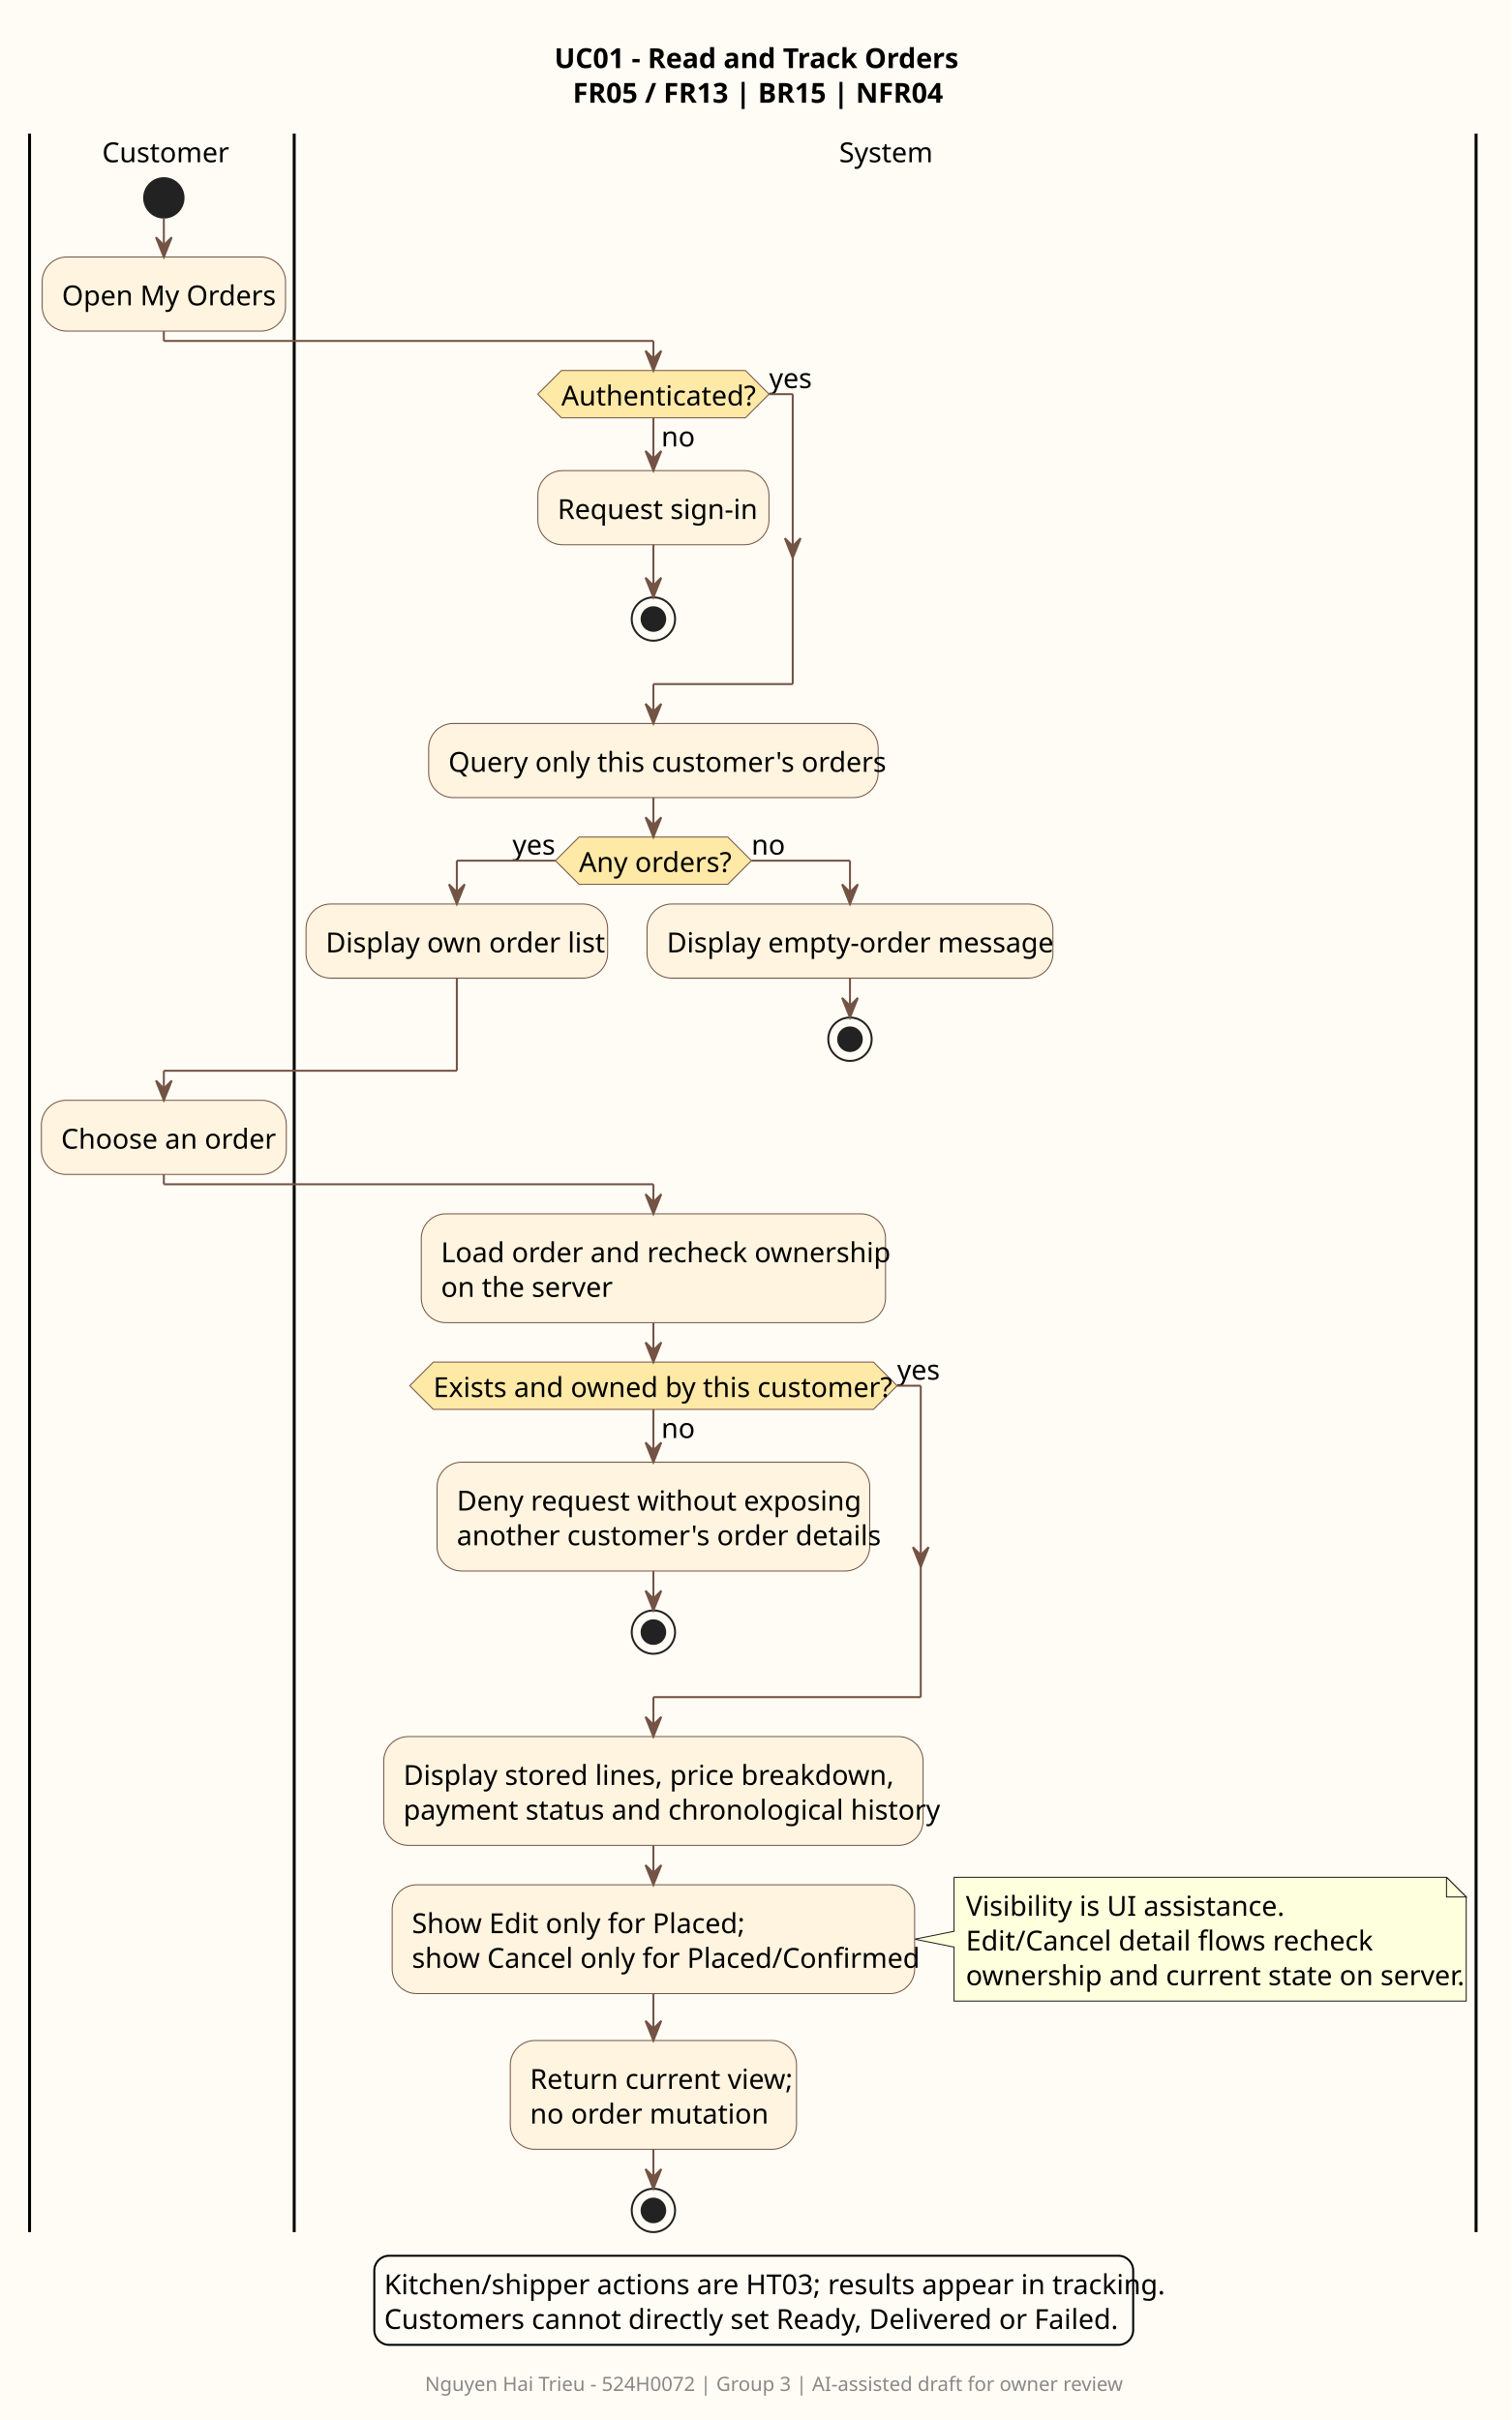
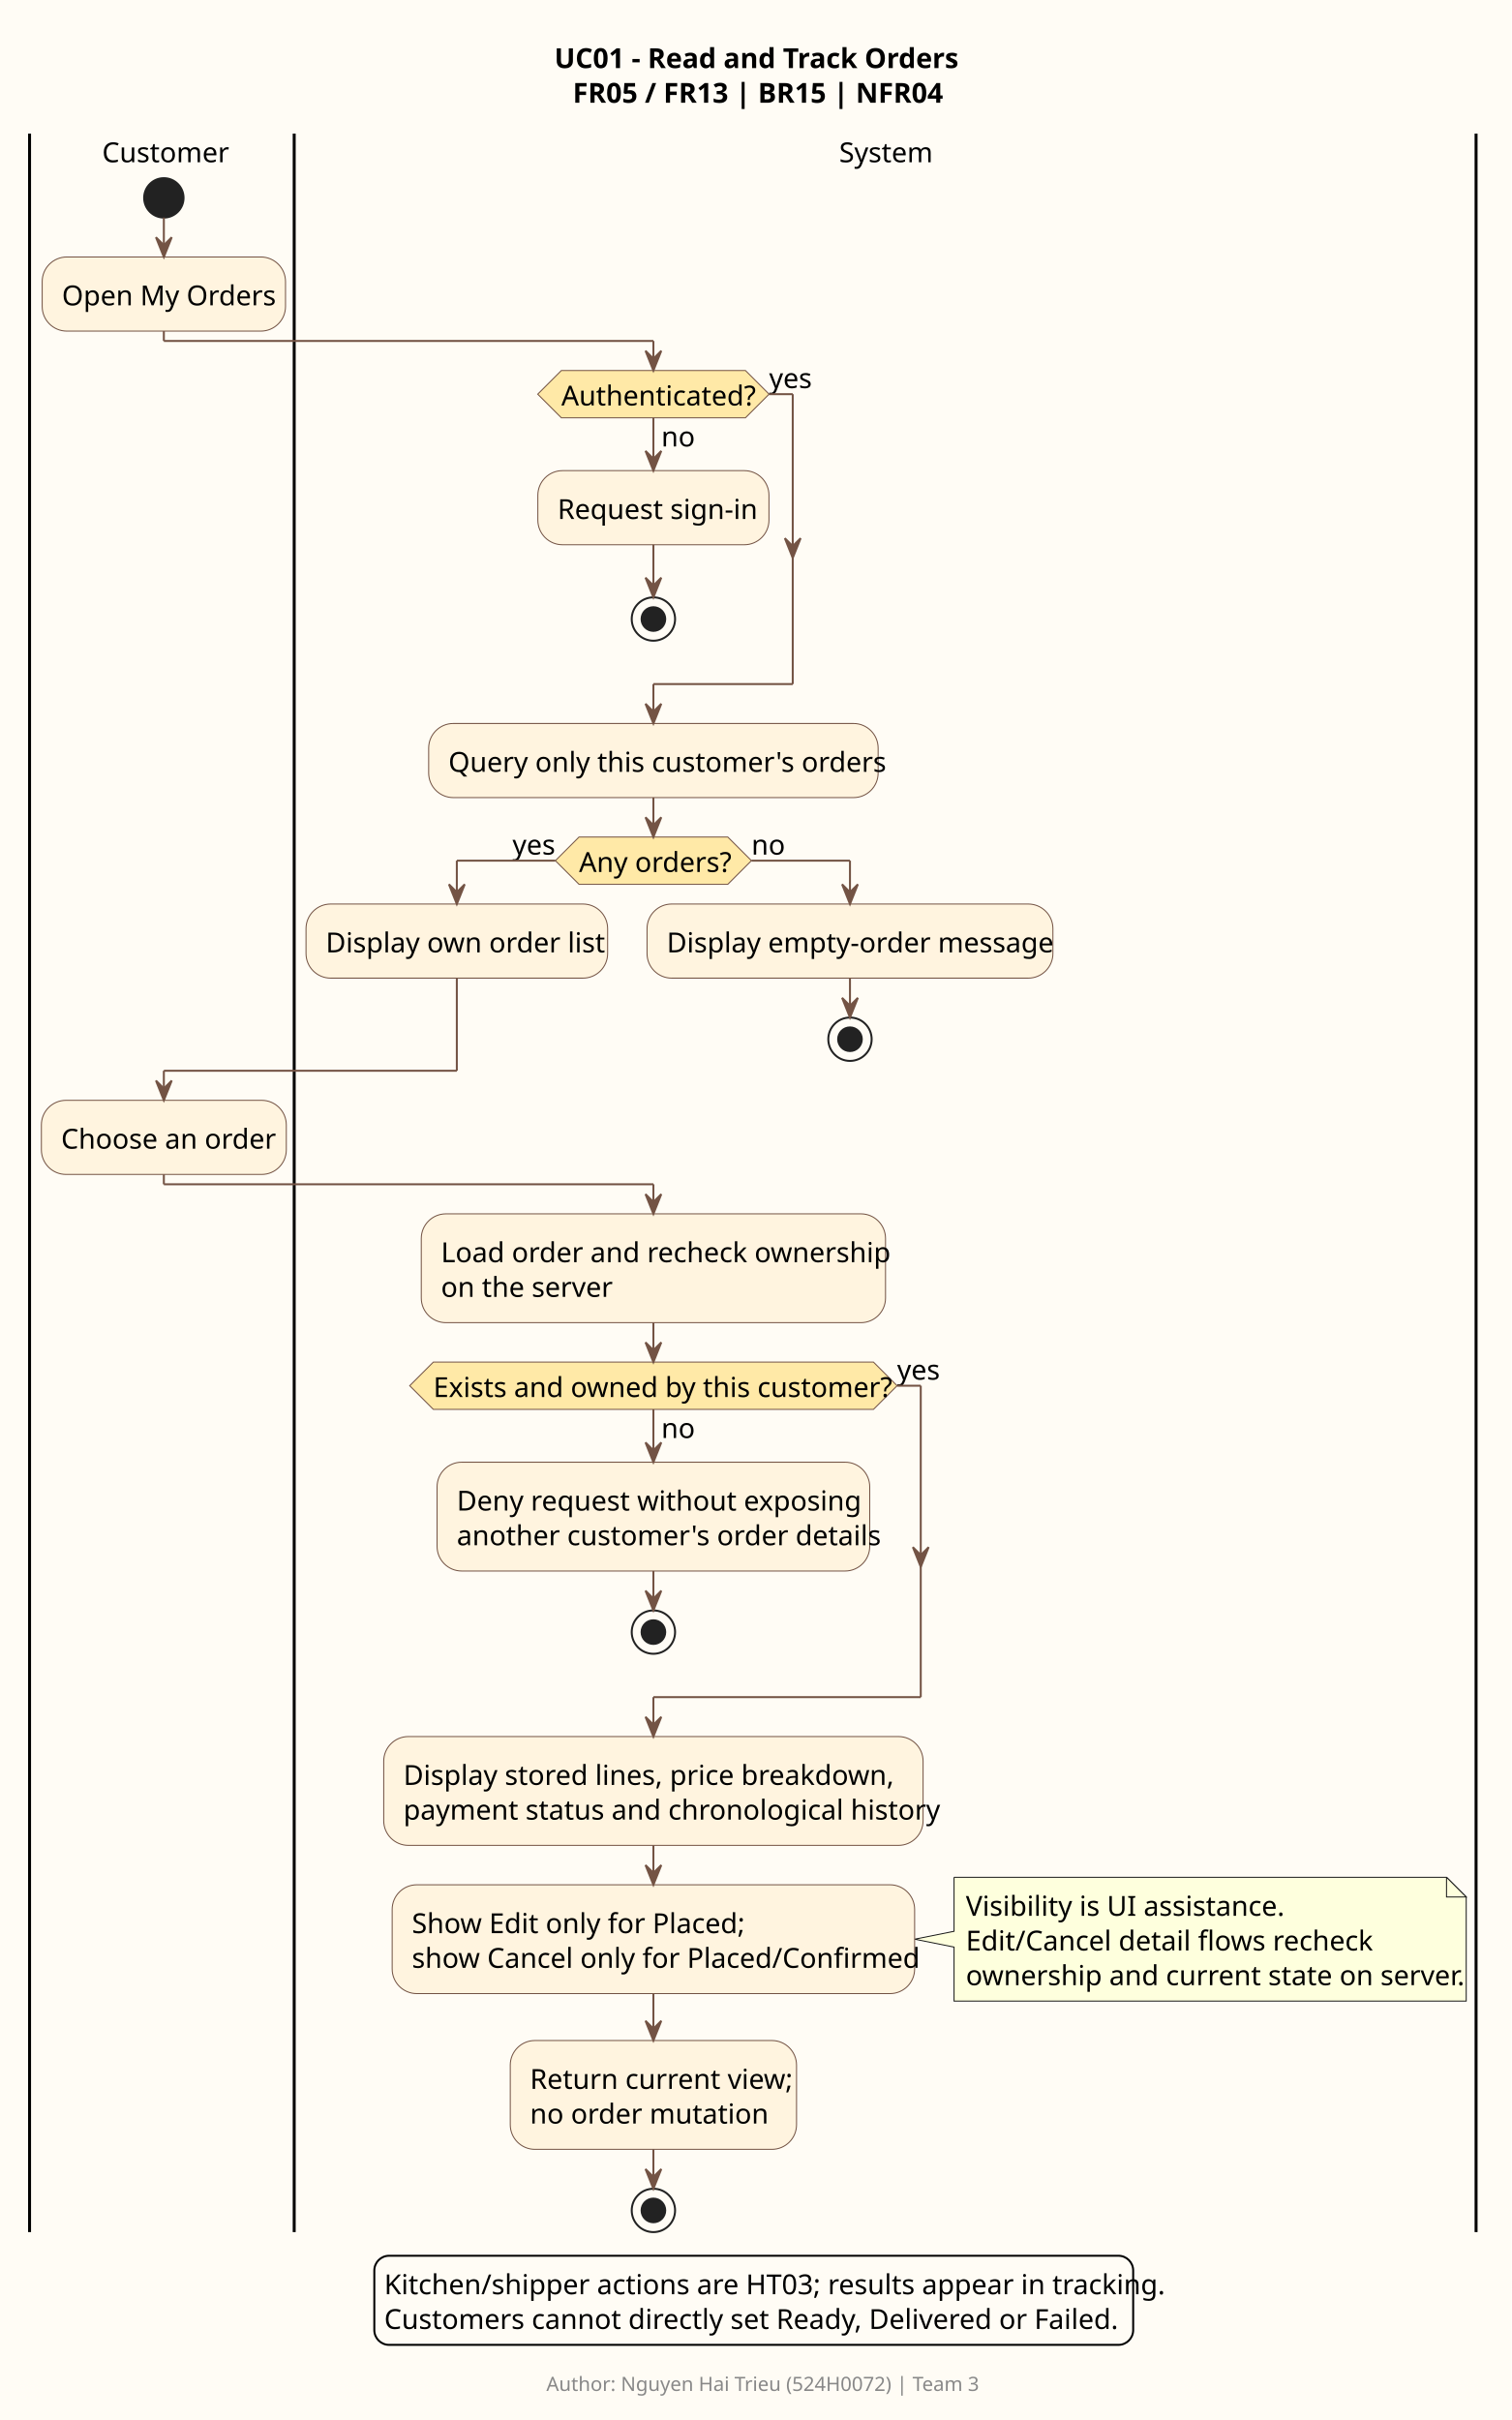
<svg xmlns="http://www.w3.org/2000/svg" contentStyleType="text/css" data-diagram-type="ACTIVITY" height="1228px" preserveAspectRatio="none" style="width:767px;height:1228px;background:#FFFCF5;" version="1.1" viewBox="0 0 767 1228" width="767px" zoomAndPan="magnify">
  <defs />
  <g>
    <rect fill="#FFFCF5" height="1228" style="stroke:none;stroke-width:1;" width="767" x="0" y="0" />
    <text fill="#000000" font-family="sans-serif" font-size="14" font-weight="bold" lengthAdjust="spacing" textLength="202.296" x="281.337" y="34.533">UC01 - Read and Track Orders</text>
    <text fill="#000000" font-family="sans-serif" font-size="14" font-weight="bold" lengthAdjust="spacing" textLength="183.668" x="290.651" y="52.143">FR05 / FR13 | BR15 | NFR04</text>
    <rect fill="none" height="17.609" style="stroke:none;stroke-width:1;" width="734.97" x="15" y="67.795" />
    <ellipse cx="83.144" cy="100.404" fill="#222222" rx="10" ry="10" style="stroke:#222222;stroke-width:1;" />
    <rect fill="#FFF4DF" height="37.609" rx="12.5" ry="12.5" style="stroke:#735344;stroke-width:0.5;" width="123.476" x="21.407" y="130.404" />
    <text fill="#000000" font-family="sans-serif" font-size="14" lengthAdjust="spacing" textLength="103.476" x="31.407" y="154.938">Open My Orders</text>
    <rect fill="#FFF4DF" height="37.609" rx="12.5" ry="12.5" style="stroke:#735344;stroke-width:0.5;" width="124.289" x="21" y="558.342" />
    <text fill="#000000" font-family="sans-serif" font-size="14" lengthAdjust="spacing" textLength="104.289" x="31" y="582.875">Choose an order</text>
    <line style="stroke:#000000;stroke-width:1.5;" x1="15" x2="15" y1="67.795" y2="1132.654" />
    <rect fill="#FFF4DF" height="37.609" rx="12.5" ry="12.5" style="stroke:#735344;stroke-width:0.5;" width="117.275" x="272.927" y="238.818" />
    <text fill="#000000" font-family="sans-serif" font-size="14" lengthAdjust="spacing" textLength="97.275" x="282.927" y="263.352">Request sign-in</text>
    <ellipse cx="331.565" cy="314.123" fill="none" rx="11" ry="11" style="stroke:#222222;stroke-width:1;" />
    <ellipse cx="331.565" cy="314.123" fill="#222222" rx="6" ry="6" style="stroke:#222222;stroke-width:1;" />
    <polygon fill="#FFE9A7" points="284.861,188.014,378.268,188.014,390.268,200.014,378.268,212.014,284.861,212.014,272.861,200.014,284.861,188.014" style="stroke:#735344;stroke-width:0.5;" />
    <text fill="#000000" font-family="sans-serif" font-size="14" lengthAdjust="spacing" textLength="15.572" x="335.565" y="226.547">no</text>
    <text fill="#000000" font-family="sans-serif" font-size="14" lengthAdjust="spacing" textLength="93.406" x="284.861" y="205.742">Authenticated?</text>
    <text fill="#000000" font-family="sans-serif" font-size="14" lengthAdjust="spacing" textLength="21.786" x="390.268" y="196.938">yes</text>
    <rect fill="#FFF4DF" height="37.609" rx="12.5" ry="12.5" style="stroke:#735344;stroke-width:0.5;" width="228.079" x="217.525" y="367.123" />
    <text fill="#000000" font-family="sans-serif" font-size="14" lengthAdjust="spacing" textLength="208.079" x="227.525" y="391.656">Query only this customer's orders</text>
    <polygon fill="#FFE9A7" points="293.823,424.732,369.306,424.732,381.306,436.732,369.306,448.732,293.823,448.732,281.823,436.732,293.823,424.732" style="stroke:#735344;stroke-width:0.5;" />
    <text fill="#000000" font-family="sans-serif" font-size="14" lengthAdjust="spacing" textLength="75.482" x="293.823" y="442.461">Any orders?</text>
    <text fill="#000000" font-family="sans-serif" font-size="14" lengthAdjust="spacing" textLength="21.786" x="260.037" y="433.656">yes</text>
    <text fill="#000000" font-family="sans-serif" font-size="14" lengthAdjust="spacing" textLength="15.572" x="381.306" y="433.656">no</text>
    <rect fill="#FFF4DF" height="37.609" rx="12.5" ry="12.5" style="stroke:#735344;stroke-width:0.5;" width="153.048" x="155.289" y="458.732" />
    <text fill="#000000" font-family="sans-serif" font-size="14" lengthAdjust="spacing" textLength="133.048" x="165.289" y="483.266">Display own order list</text>
    <rect fill="#FFF4DF" height="37.609" rx="12.5" ry="12.5" style="stroke:#735344;stroke-width:0.5;" width="205.958" x="328.337" y="458.732" />
    <text fill="#000000" font-family="sans-serif" font-size="14" lengthAdjust="spacing" textLength="185.958" x="338.337" y="483.266">Display empty-order message</text>
    <ellipse cx="431.316" cy="527.342" fill="none" rx="11" ry="11" style="stroke:#222222;stroke-width:1;" />
    <ellipse cx="431.316" cy="527.342" fill="#222222" rx="6" ry="6" style="stroke:#222222;stroke-width:1;" />
    <rect fill="#FFF4DF" height="55.219" rx="12.5" ry="12.5" style="stroke:#735344;stroke-width:0.5;" width="235.578" x="213.775" y="615.951" />
    <text fill="#000000" font-family="sans-serif" font-size="14" lengthAdjust="spacing" textLength="215.578" x="223.775" y="640.484">Load order and recheck ownership</text>
    <text fill="#000000" font-family="sans-serif" font-size="14" lengthAdjust="spacing" textLength="81.71" x="223.775" y="658.094">on the server</text>
    <rect fill="#FFF4DF" height="55.219" rx="12.5" ry="12.5" style="stroke:#735344;stroke-width:0.5;" width="219.548" x="221.791" y="741.975" />
    <text fill="#000000" font-family="sans-serif" font-size="14" lengthAdjust="spacing" textLength="191.447" x="231.791" y="766.508">Deny request without exposing</text>
    <text fill="#000000" font-family="sans-serif" font-size="14" lengthAdjust="spacing" textLength="199.548" x="231.791" y="784.117">another customer's order details</text>
    <ellipse cx="331.565" cy="828.193" fill="none" rx="11" ry="11" style="stroke:#222222;stroke-width:1;" />
    <ellipse cx="331.565" cy="828.193" fill="#222222" rx="6" ry="6" style="stroke:#222222;stroke-width:1;" />
    <polygon fill="#FFE9A7" points="219.899,691.17,443.229,691.17,455.229,703.17,443.229,715.17,219.899,715.17,207.899,703.17,219.899,691.17" style="stroke:#735344;stroke-width:0.5;" />
    <text fill="#000000" font-family="sans-serif" font-size="14" lengthAdjust="spacing" textLength="15.572" x="335.565" y="729.703">no</text>
    <text fill="#000000" font-family="sans-serif" font-size="14" lengthAdjust="spacing" textLength="223.33" x="219.899" y="708.898">Exists and owned by this customer?</text>
    <text fill="#000000" font-family="sans-serif" font-size="14" lengthAdjust="spacing" textLength="21.786" x="455.229" y="700.094">yes</text>
    <rect fill="#FFF4DF" height="55.219" rx="12.5" ry="12.5" style="stroke:#735344;stroke-width:0.5;" width="273.695" x="194.717" y="881.193" />
    <text fill="#000000" font-family="sans-serif" font-size="14" lengthAdjust="spacing" textLength="235.778" x="204.717" y="905.727">Display stored lines, price breakdown,</text>
    <text fill="#000000" font-family="sans-serif" font-size="14" lengthAdjust="spacing" textLength="253.695" x="204.717" y="923.336">payment status and chronological history</text>
    <path d="M484.123,952.607 L484.123,980.021 L464.123,984.021 L484.123,988.021 L484.123,1015.436 A0,0 0 0 0 484.123,1015.436 L744.025,1015.436 A0,0 0 0 0 744.025,1015.436 L744.025,962.607 L734.025,952.607 L484.123,952.607 A0,0 0 0 0 484.123,952.607" fill="#FEFFDD" style="stroke:#181818;stroke-width:0.5;" />
    <path d="M734.025,952.607 L734.025,962.607 L744.025,962.607 L734.025,952.607" fill="#FEFFDD" style="stroke:#181818;stroke-width:0.5;" />
    <text fill="#000000" font-family="sans-serif" font-size="14" lengthAdjust="spacing" textLength="156.379" x="490.123" y="972.141">Visibility is UI assistance.</text>
    <text fill="#000000" font-family="sans-serif" font-size="14" lengthAdjust="spacing" textLength="197.648" x="490.123" y="989.75">Edit/Cancel detail flows recheck</text>
    <text fill="#000000" font-family="sans-serif" font-size="14" lengthAdjust="spacing" textLength="238.902" x="490.123" y="1007.359">ownership and current state on server.</text>
    <rect fill="#FFF4DF" height="55.219" rx="12.5" ry="12.5" style="stroke:#735344;stroke-width:0.5;" width="265.116" x="199.006" y="956.412" />
    <text fill="#000000" font-family="sans-serif" font-size="14" lengthAdjust="spacing" textLength="163.42" x="209.006" y="980.945">Show Edit only for Placed;</text>
    <text fill="#000000" font-family="sans-serif" font-size="14" lengthAdjust="spacing" textLength="245.116" x="209.006" y="998.555">show Cancel only for Placed/Confirmed</text>
    <rect fill="#FFF4DF" height="55.219" rx="12.5" ry="12.5" style="stroke:#735344;stroke-width:0.5;" width="145.269" x="258.93" y="1035.436" />
    <text fill="#000000" font-family="sans-serif" font-size="14" lengthAdjust="spacing" textLength="125.269" x="268.93" y="1059.969">Return current view;</text>
    <text fill="#000000" font-family="sans-serif" font-size="14" lengthAdjust="spacing" textLength="109.731" x="268.93" y="1077.578">no order mutation</text>
    <ellipse cx="331.565" cy="1121.654" fill="none" rx="11" ry="11" style="stroke:#222222;stroke-width:1;" />
    <ellipse cx="331.565" cy="1121.654" fill="#222222" rx="6" ry="6" style="stroke:#222222;stroke-width:1;" />
    <line style="stroke:#000000;stroke-width:1.5;" x1="149.289" x2="149.289" y1="67.795" y2="1132.654" />
    <line style="stroke:#000000;stroke-width:1.5;" x1="749.025" x2="749.025" y1="67.795" y2="1132.654" />
    <line style="stroke:#735344;stroke-width:1;" x1="83.144" x2="83.144" y1="110.404" y2="130.404" />
    <polygon fill="#735344" points="79.144,120.404,83.144,130.404,87.144,120.404,83.144,124.404" style="stroke:#735344;stroke-width:1;" />
    <line style="stroke:#735344;stroke-width:1;" x1="331.565" x2="331.565" y1="276.428" y2="303.123" />
    <polygon fill="#735344" points="327.565,293.123,331.565,303.123,335.565,293.123,331.565,297.123" style="stroke:#735344;stroke-width:1;" />
    <line style="stroke:#735344;stroke-width:1;" x1="331.565" x2="331.565" y1="212.014" y2="238.818" />
    <polygon fill="#735344" points="327.565,228.818,331.565,238.818,335.565,228.818,331.565,232.818" style="stroke:#735344;stroke-width:1;" />
    <line style="stroke:#735344;stroke-width:1;" x1="390.268" x2="402.268" y1="200.014" y2="200.014" />
    <polygon fill="#735344" points="398.268,273.123,402.268,283.123,406.268,273.123,402.268,277.123" style="stroke:#735344;stroke-width:1;" />
    <line style="stroke:#735344;stroke-width:1;" x1="402.268" x2="402.268" y1="200.014" y2="347.123" />
    <line style="stroke:#735344;stroke-width:1;" x1="402.268" x2="331.565" y1="347.123" y2="347.123" />
    <line style="stroke:#735344;stroke-width:1;" x1="331.565" x2="331.565" y1="347.123" y2="367.123" />
    <polygon fill="#735344" points="327.565,357.123,331.565,367.123,335.565,357.123,331.565,361.123" style="stroke:#735344;stroke-width:1;" />
    <line style="stroke:#735344;stroke-width:1;" x1="431.316" x2="431.316" y1="496.342" y2="516.342" />
    <polygon fill="#735344" points="427.316,506.342,431.316,516.342,435.316,506.342,431.316,510.342" style="stroke:#735344;stroke-width:1;" />
    <line style="stroke:#735344;stroke-width:1;" x1="281.823" x2="231.813" y1="436.732" y2="436.732" />
    <line style="stroke:#735344;stroke-width:1;" x1="231.813" x2="231.813" y1="436.732" y2="458.732" />
    <polygon fill="#735344" points="227.813,448.732,231.813,458.732,235.813,448.732,231.813,452.732" style="stroke:#735344;stroke-width:1;" />
    <line style="stroke:#735344;stroke-width:1;" x1="381.306" x2="431.316" y1="436.732" y2="436.732" />
    <line style="stroke:#735344;stroke-width:1;" x1="431.316" x2="431.316" y1="436.732" y2="458.732" />
    <polygon fill="#735344" points="427.316,448.732,431.316,458.732,435.316,448.732,431.316,452.732" style="stroke:#735344;stroke-width:1;" />
    <line style="stroke:#735344;stroke-width:1;" x1="231.813" x2="231.813" y1="496.342" y2="543.342" />
    <line style="stroke:#735344;stroke-width:1;" x1="231.813" x2="83.144" y1="543.342" y2="543.342" />
    <line style="stroke:#735344;stroke-width:1;" x1="83.144" x2="83.144" y1="543.342" y2="558.342" />
    <polygon fill="#735344" points="79.144,548.342,83.144,558.342,87.144,548.342,83.144,552.342" style="stroke:#735344;stroke-width:1;" />
    <line style="stroke:#735344;stroke-width:1;" x1="331.565" x2="331.565" y1="404.732" y2="424.732" />
    <polygon fill="#735344" points="327.565,414.732,331.565,424.732,335.565,414.732,331.565,418.732" style="stroke:#735344;stroke-width:1;" />
    <line style="stroke:#735344;stroke-width:1;" x1="331.565" x2="331.565" y1="797.193" y2="817.193" />
    <polygon fill="#735344" points="327.565,807.193,331.565,817.193,335.565,807.193,331.565,811.193" style="stroke:#735344;stroke-width:1;" />
    <line style="stroke:#735344;stroke-width:1;" x1="331.565" x2="331.565" y1="715.17" y2="741.975" />
    <polygon fill="#735344" points="327.565,731.975,331.565,741.975,335.565,731.975,331.565,735.975" style="stroke:#735344;stroke-width:1;" />
    <line style="stroke:#735344;stroke-width:1;" x1="455.229" x2="467.229" y1="703.17" y2="703.17" />
    <polygon fill="#735344" points="463.229,785.084,467.229,795.084,471.229,785.084,467.229,789.084" style="stroke:#735344;stroke-width:1;" />
    <line style="stroke:#735344;stroke-width:1;" x1="467.229" x2="467.229" y1="703.17" y2="861.193" />
    <line style="stroke:#735344;stroke-width:1;" x1="467.229" x2="331.565" y1="861.193" y2="861.193" />
    <line style="stroke:#735344;stroke-width:1;" x1="331.565" x2="331.565" y1="861.193" y2="881.193" />
    <polygon fill="#735344" points="327.565,871.193,331.565,881.193,335.565,871.193,331.565,875.193" style="stroke:#735344;stroke-width:1;" />
    <line style="stroke:#735344;stroke-width:1;" x1="331.565" x2="331.565" y1="671.17" y2="691.17" />
    <polygon fill="#735344" points="327.565,681.17,331.565,691.17,335.565,681.17,331.565,685.17" style="stroke:#735344;stroke-width:1;" />
    <line style="stroke:#735344;stroke-width:1;" x1="331.565" x2="331.565" y1="936.412" y2="956.412" />
    <polygon fill="#735344" points="327.565,946.412,331.565,956.412,335.565,946.412,331.565,950.412" style="stroke:#735344;stroke-width:1;" />
    <line style="stroke:#735344;stroke-width:1;" x1="331.565" x2="331.565" y1="1011.631" y2="1035.436" />
    <polygon fill="#735344" points="327.565,1025.436,331.565,1035.436,335.565,1025.436,331.565,1029.436" style="stroke:#735344;stroke-width:1;" />
    <line style="stroke:#735344;stroke-width:1;" x1="331.565" x2="331.565" y1="1090.654" y2="1110.654" />
    <polygon fill="#735344" points="327.565,1100.654,331.565,1110.654,335.565,1100.654,331.565,1104.654" style="stroke:#735344;stroke-width:1;" />
    <line style="stroke:#735344;stroke-width:1;" x1="83.144" x2="83.144" y1="168.014" y2="173.014" />
    <line style="stroke:#735344;stroke-width:1;" x1="83.144" x2="331.565" y1="173.014" y2="173.014" />
    <line style="stroke:#735344;stroke-width:1;" x1="331.565" x2="331.565" y1="173.014" y2="188.014" />
    <polygon fill="#735344" points="327.565,178.014,331.565,188.014,335.565,178.014,331.565,182.014" style="stroke:#735344;stroke-width:1;" />
    <line style="stroke:#735344;stroke-width:1;" x1="83.144" x2="83.144" y1="595.951" y2="600.951" />
    <line style="stroke:#735344;stroke-width:1;" x1="83.144" x2="331.565" y1="600.951" y2="600.951" />
    <line style="stroke:#735344;stroke-width:1;" x1="331.565" x2="331.565" y1="600.951" y2="615.951" />
    <polygon fill="#735344" points="327.565,605.951,331.565,615.951,335.565,605.951,331.565,609.951" style="stroke:#735344;stroke-width:1;" />
    <text fill="#000000" font-family="sans-serif" font-size="14" lengthAdjust="spacing" textLength="60.683" x="51.803" y="82.328">Customer</text>
    <text fill="#000000" font-family="sans-serif" font-size="14" lengthAdjust="spacing" textLength="46.676" x="425.819" y="82.328">System</text>
    <rect fill="none" height="45.219" rx="7.5" ry="7.5" style="stroke:#000000;stroke-width:1;" width="385.081" x="189.944" y="1144.654" />
    <text fill="#000000" font-family="sans-serif" font-size="14" lengthAdjust="spacing" textLength="375.081" x="194.944" y="1164.188">Kitchen/shipper actions are HT03; results appear in tracking.</text>
    <text fill="#000000" font-family="sans-serif" font-size="14" lengthAdjust="spacing" textLength="357.93" x="194.944" y="1181.797">Customers cannot directly set Ready, Delivered or Failed.</text>
-     <text fill="#888888" font-family="sans-serif" font-size="10" lengthAdjust="spacing" textLength="333.682" x="215.644" y="1213.254">Nguyen Hai Trieu - 524H0072 | Group 3 | AI-assisted draft for owner review</text>
+     <text fill="#888888" font-family="sans-serif" font-size="10" lengthAdjust="spacing" textLength="210.478" x="277.246" y="1213.254">Author: Nguyen Hai Trieu (524H0072) | Team 3</text>
  </g>
</svg>
